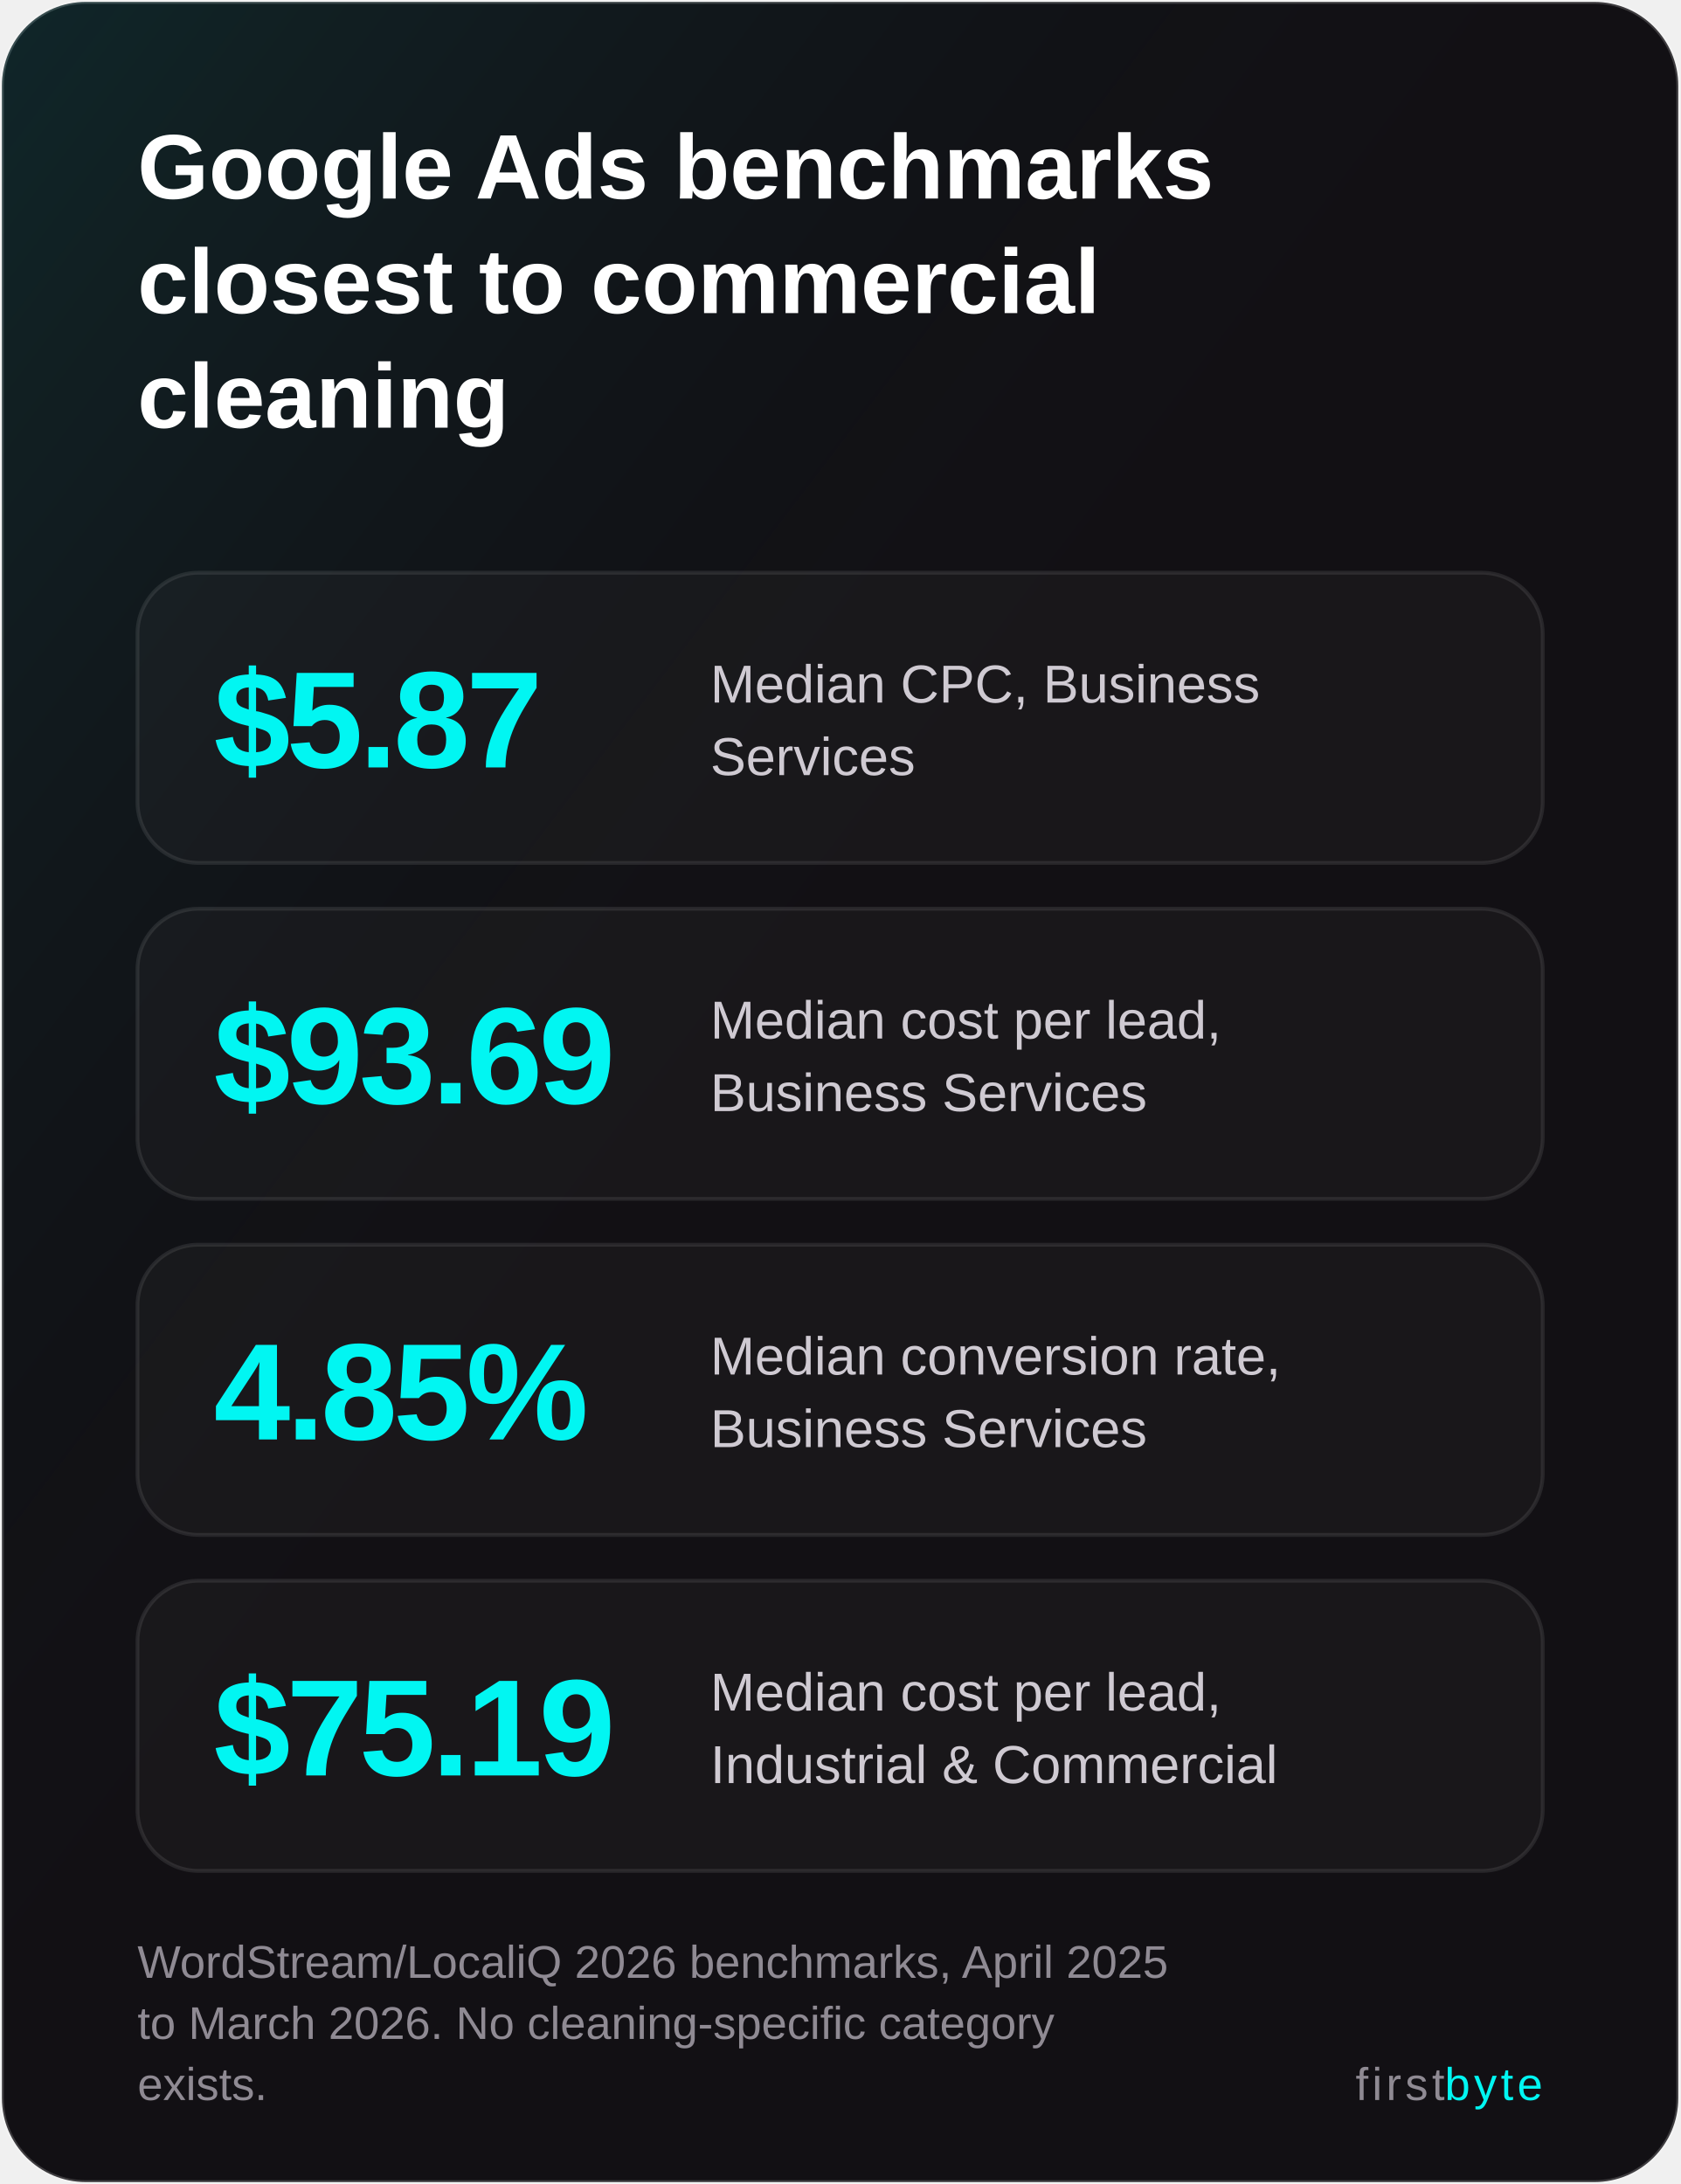
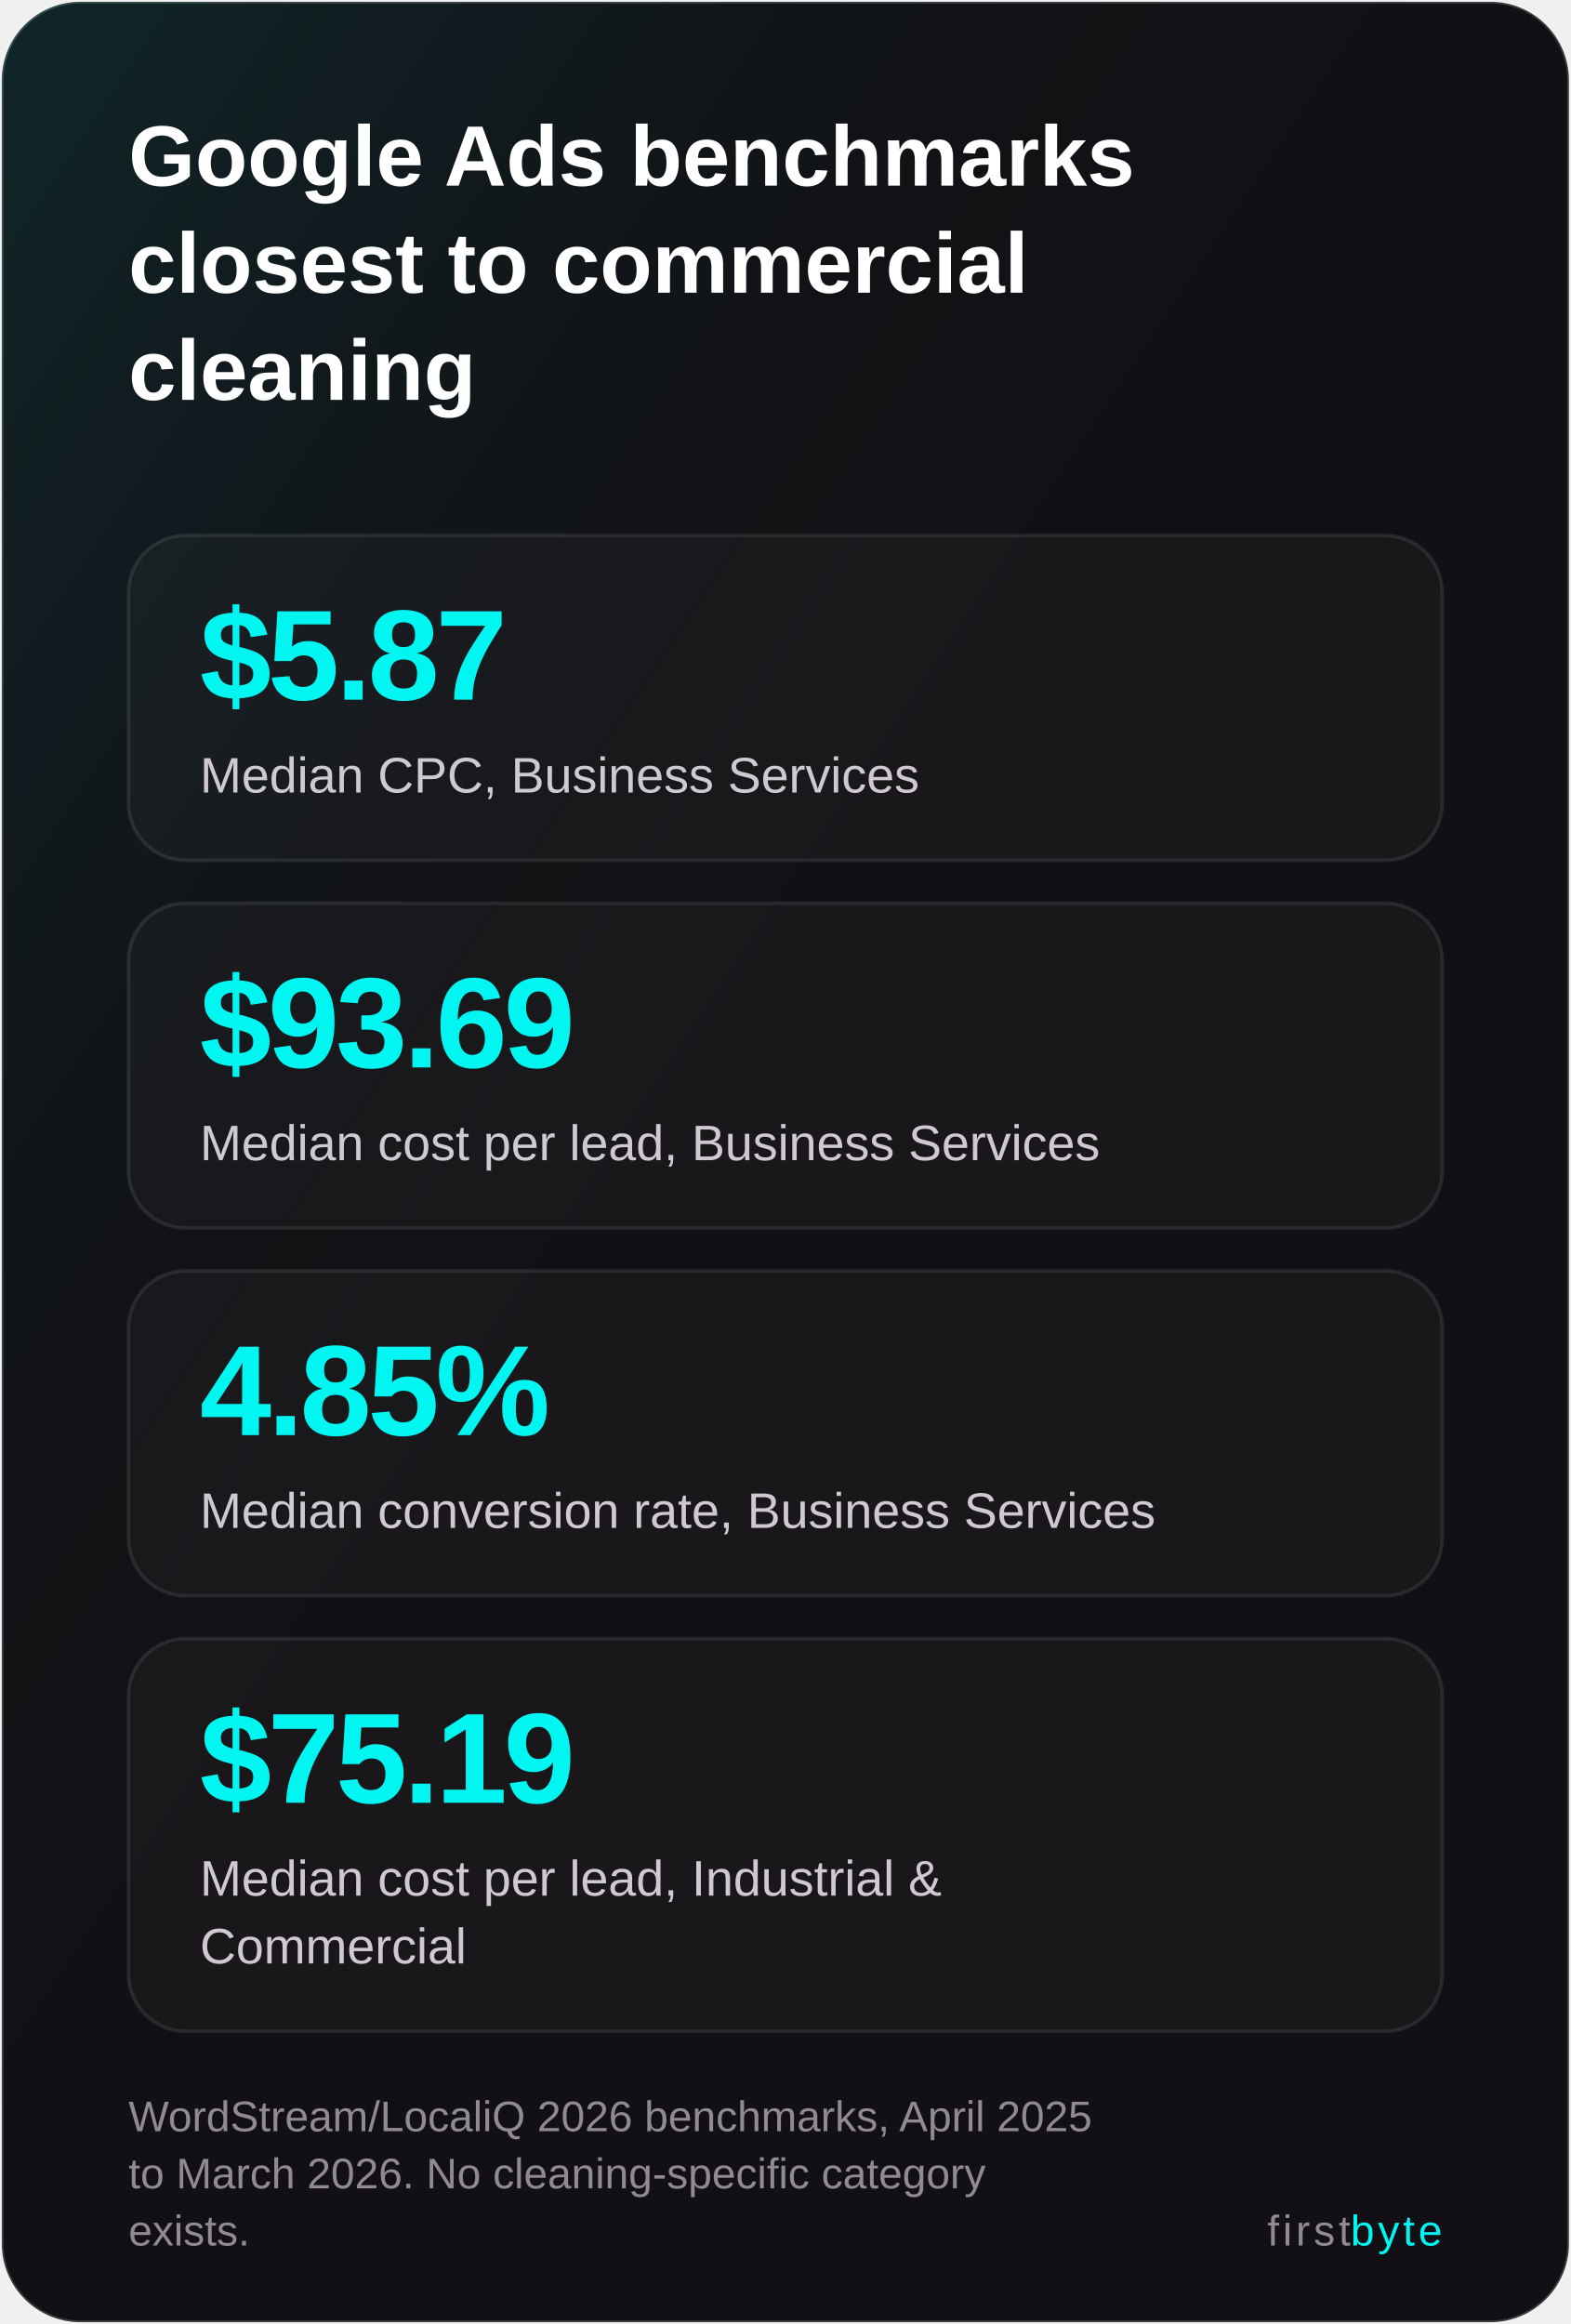
- <svg xmlns="http://www.w3.org/2000/svg" viewBox="0 0 440 572" width="440" height="572" role="img" aria-labelledby="t654532">
+ <svg xmlns="http://www.w3.org/2000/svg" viewBox="0 0 440 651" width="440" height="651" role="img" aria-labelledby="t758431">
  <defs>
-     <linearGradient id="g654532" x1="0" y1="0" x2="1" y2="1">
+     <linearGradient id="g758431" x1="0" y1="0" x2="1" y2="1">
      <stop offset="0" stop-color="#01f6f2" stop-opacity=".10" />
      <stop offset=".5" stop-color="#121014" stop-opacity="0" />
    </linearGradient>
-     <linearGradient id="bar654532" x1="0" y1="0" x2="1" y2="0">
+     <linearGradient id="bar758431" x1="0" y1="0" x2="1" y2="0">
      <stop offset="0" stop-color="#01f6f2" />
      <stop offset="1" stop-color="#3ad7ff" />
    </linearGradient>
  </defs>
-   <rect x=".5" y=".5" width="439" height="571" rx="22" fill="#121014" stroke="rgba(255,255,255,.18)" />
-   <rect x=".5" y=".5" width="439" height="571" rx="22" fill="url(#g654532)" />
+   <rect x=".5" y=".5" width="439" height="650" rx="22" fill="#121014" stroke="rgba(255,255,255,.18)" />
+   <rect x=".5" y=".5" width="439" height="650" rx="22" fill="url(#g758431)" />
  <text x="36" y="52" fill="#ffffff" font-family="'Funnel Display', Figtree, 'Helvetica Neue', Arial, sans-serif" font-size="24" font-weight="600">
    <tspan x="36" dy="0">Google Ads benchmarks</tspan>
    <tspan x="36" dy="30">closest to commercial</tspan>
    <tspan x="36" dy="30">cleaning</tspan>
  </text>
-   <rect x="36" y="150" width="368" height="76" rx="16" fill="rgba(255,255,255,.03)" stroke="rgba(255,255,255,.09)" />
-   <text x="56" y="201" fill="#01f6f2" font-family="'Funnel Display', Figtree, 'Helvetica Neue', Arial, sans-serif" font-size="36" font-weight="600" letter-spacing="-1">$5.87</text>
-   <text x="186" y="184" fill="#cfcad2" font-family="Figtree, 'Helvetica Neue', Arial, sans-serif" font-size="14">
-     <tspan x="186" dy="0">Median CPC, Business</tspan>
-     <tspan x="186" dy="19">Services</tspan>
+   <rect x="36" y="150" width="368" height="91" rx="16" fill="rgba(255,255,255,.03)" stroke="rgba(255,255,255,.09)" />
+   <text x="56" y="196" fill="#01f6f2" font-family="'Funnel Display', Figtree, 'Helvetica Neue', Arial, sans-serif" font-size="36" font-weight="600" letter-spacing="-1">$5.87</text>
+   <text x="56" y="222" fill="#cfcad2" font-family="Figtree, 'Helvetica Neue', Arial, sans-serif" font-size="14">
+     <tspan x="56" dy="0">Median CPC, Business Services</tspan>
  </text>
-   <rect x="36" y="238" width="368" height="76" rx="16" fill="rgba(255,255,255,.03)" stroke="rgba(255,255,255,.09)" />
-   <text x="56" y="289" fill="#01f6f2" font-family="'Funnel Display', Figtree, 'Helvetica Neue', Arial, sans-serif" font-size="36" font-weight="600" letter-spacing="-1">$93.69</text>
-   <text x="186" y="272" fill="#cfcad2" font-family="Figtree, 'Helvetica Neue', Arial, sans-serif" font-size="14">
-     <tspan x="186" dy="0">Median cost per lead,</tspan>
-     <tspan x="186" dy="19">Business Services</tspan>
+   <rect x="36" y="253" width="368" height="91" rx="16" fill="rgba(255,255,255,.03)" stroke="rgba(255,255,255,.09)" />
+   <text x="56" y="299" fill="#01f6f2" font-family="'Funnel Display', Figtree, 'Helvetica Neue', Arial, sans-serif" font-size="36" font-weight="600" letter-spacing="-1">$93.69</text>
+   <text x="56" y="325" fill="#cfcad2" font-family="Figtree, 'Helvetica Neue', Arial, sans-serif" font-size="14">
+     <tspan x="56" dy="0">Median cost per lead, Business Services</tspan>
  </text>
-   <rect x="36" y="326" width="368" height="76" rx="16" fill="rgba(255,255,255,.03)" stroke="rgba(255,255,255,.09)" />
-   <text x="56" y="377" fill="#01f6f2" font-family="'Funnel Display', Figtree, 'Helvetica Neue', Arial, sans-serif" font-size="36" font-weight="600" letter-spacing="-1">4.85%</text>
-   <text x="186" y="360" fill="#cfcad2" font-family="Figtree, 'Helvetica Neue', Arial, sans-serif" font-size="14">
-     <tspan x="186" dy="0">Median conversion rate,</tspan>
-     <tspan x="186" dy="19">Business Services</tspan>
+   <rect x="36" y="356" width="368" height="91" rx="16" fill="rgba(255,255,255,.03)" stroke="rgba(255,255,255,.09)" />
+   <text x="56" y="402" fill="#01f6f2" font-family="'Funnel Display', Figtree, 'Helvetica Neue', Arial, sans-serif" font-size="36" font-weight="600" letter-spacing="-1">4.85%</text>
+   <text x="56" y="428" fill="#cfcad2" font-family="Figtree, 'Helvetica Neue', Arial, sans-serif" font-size="14">
+     <tspan x="56" dy="0">Median conversion rate, Business Services</tspan>
  </text>
-   <rect x="36" y="414" width="368" height="76" rx="16" fill="rgba(255,255,255,.03)" stroke="rgba(255,255,255,.09)" />
-   <text x="56" y="465" fill="#01f6f2" font-family="'Funnel Display', Figtree, 'Helvetica Neue', Arial, sans-serif" font-size="36" font-weight="600" letter-spacing="-1">$75.19</text>
-   <text x="186" y="448" fill="#cfcad2" font-family="Figtree, 'Helvetica Neue', Arial, sans-serif" font-size="14">
-     <tspan x="186" dy="0">Median cost per lead,</tspan>
-     <tspan x="186" dy="19">Industrial &amp; Commercial</tspan>
+   <rect x="36" y="459" width="368" height="110" rx="16" fill="rgba(255,255,255,.03)" stroke="rgba(255,255,255,.09)" />
+   <text x="56" y="505" fill="#01f6f2" font-family="'Funnel Display', Figtree, 'Helvetica Neue', Arial, sans-serif" font-size="36" font-weight="600" letter-spacing="-1">$75.19</text>
+   <text x="56" y="531" fill="#cfcad2" font-family="Figtree, 'Helvetica Neue', Arial, sans-serif" font-size="14">
+     <tspan x="56" dy="0">Median cost per lead, Industrial &amp;</tspan>
+     <tspan x="56" dy="19">Commercial</tspan>
  </text>
-   <text x="36" y="518" fill="#8f8a93" font-family="Figtree, 'Helvetica Neue', Arial, sans-serif" font-size="12">
+   <text x="36" y="597" fill="#8f8a93" font-family="Figtree, 'Helvetica Neue', Arial, sans-serif" font-size="12">
    <tspan x="36" dy="0">WordStream/LocaliQ 2026 benchmarks, April 2025</tspan>
    <tspan x="36" dy="16">to March 2026. No cleaning-specific category</tspan>
    <tspan x="36" dy="16">exists.</tspan>
  </text>
-   <text x="404" y="550" text-anchor="end" fill="#8f8a93" font-family="'Funnel Display', Figtree, 'Helvetica Neue', Arial, sans-serif" font-size="12" letter-spacing="1">first<tspan fill="#01f6f2">byte</tspan>
+   <text x="404" y="629" text-anchor="end" fill="#8f8a93" font-family="'Funnel Display', Figtree, 'Helvetica Neue', Arial, sans-serif" font-size="12" letter-spacing="1">first<tspan fill="#01f6f2">byte</tspan>
  </text>
</svg>
